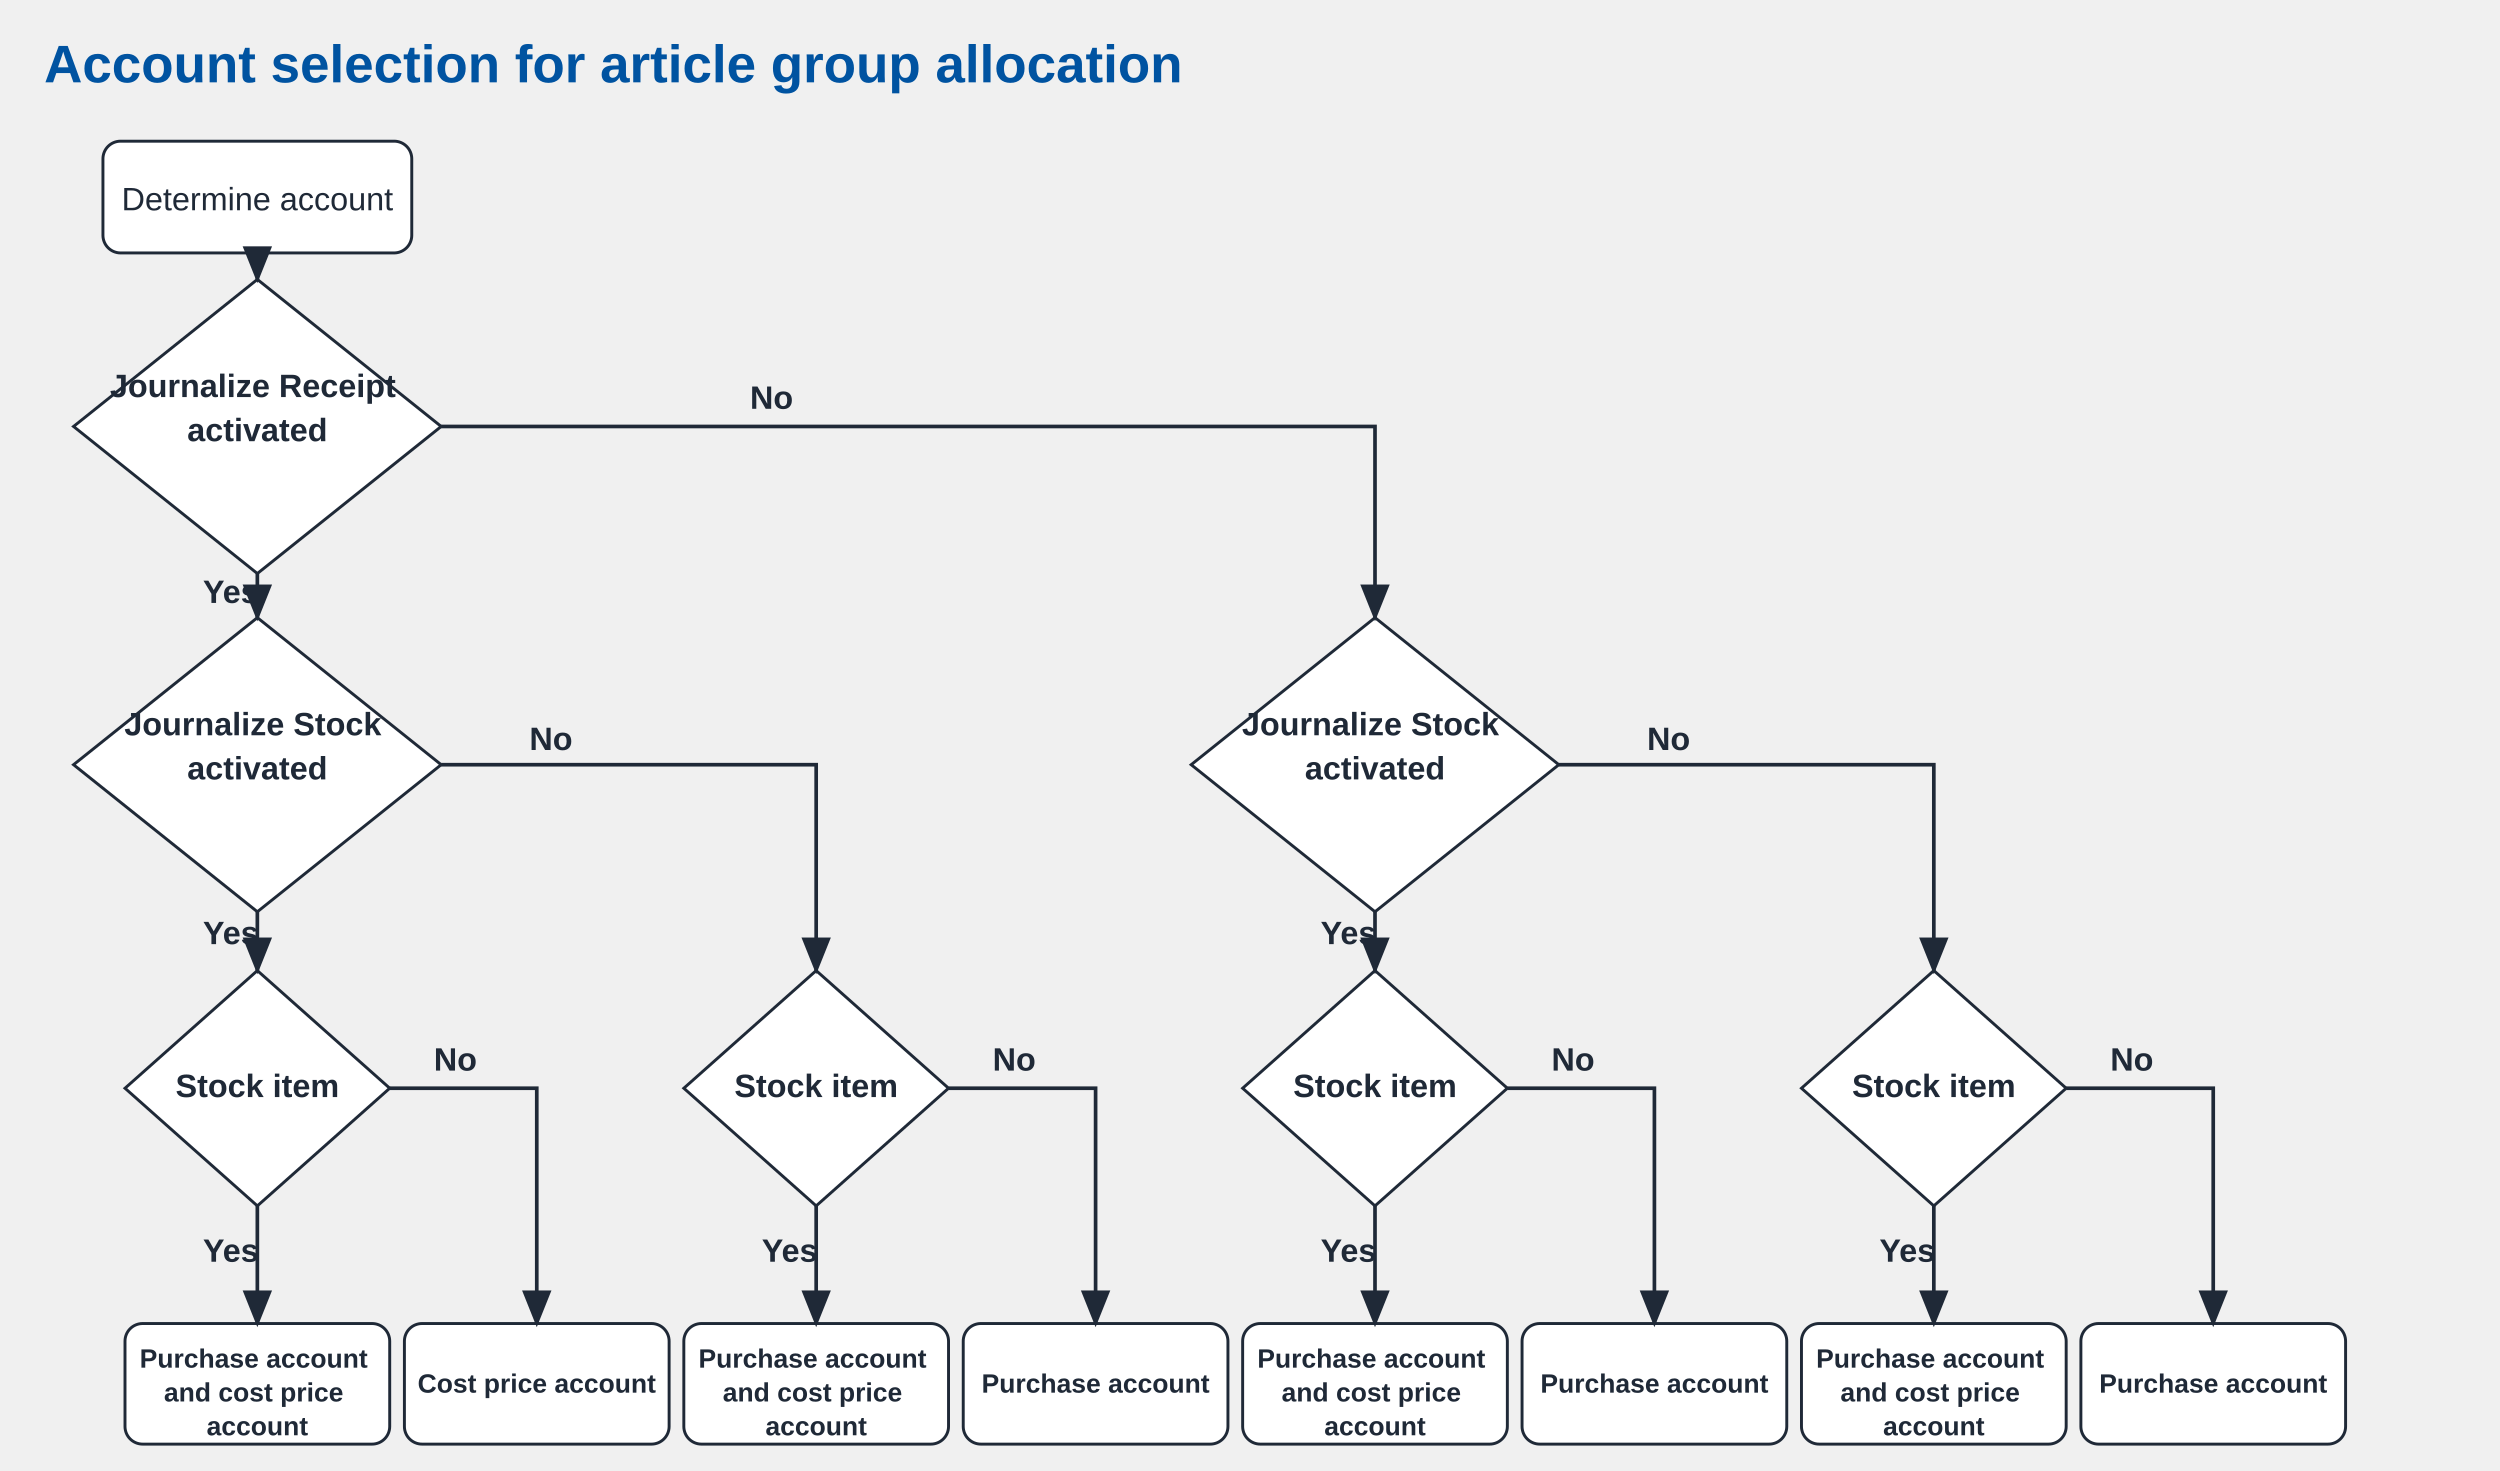
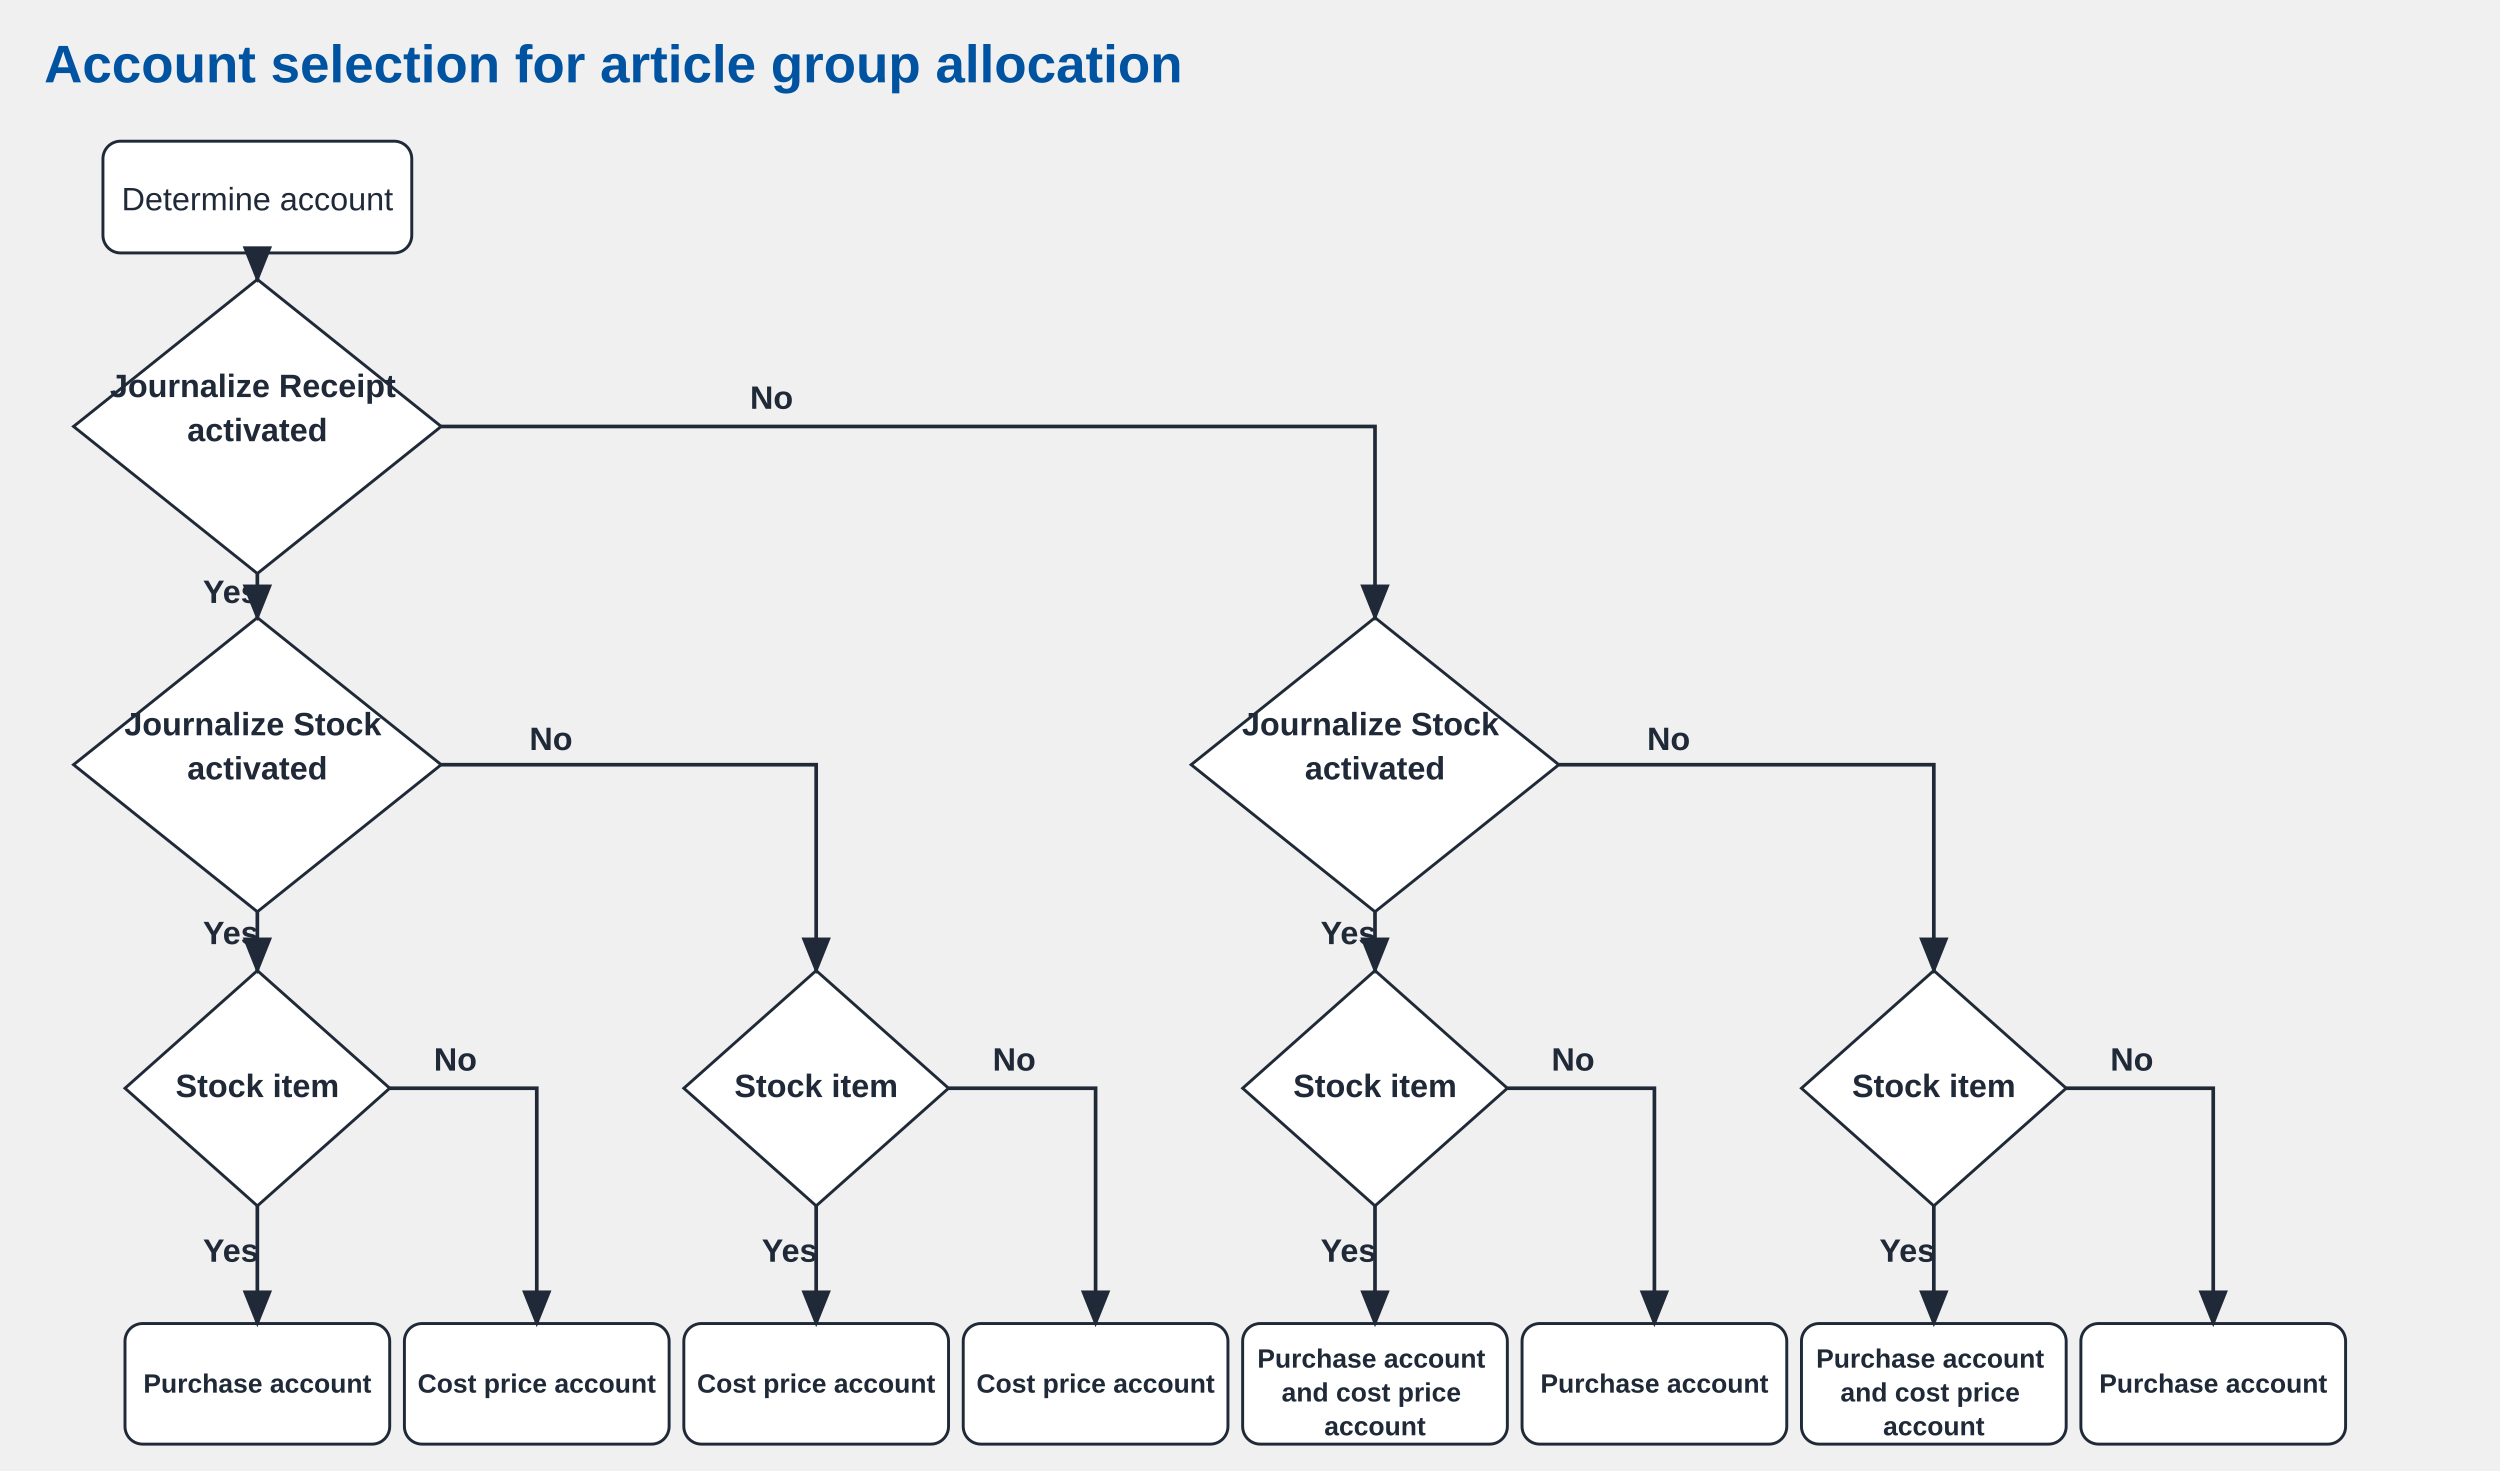
<svg xmlns="http://www.w3.org/2000/svg" width="1700" height="1000" viewBox="0 0 1700 1000" role="img" aria-labelledby="title desc">
  <defs>
    <style>
      text {
        font-family: "Segoe UI", Arial, sans-serif;
        fill: #1f2937;
      }
      .title {
        font-size: 36px;
        font-weight: 700;
        fill: #0053a1;
      }
      .node {
        fill: #ffffff;
        stroke: #1f2937;
        stroke-width: 2;
      }
      .line {
        stroke: #1f2937;
        stroke-width: 2.5;
        fill: none;
      }
      .edge {
        font-size: 22px;
        font-weight: 600;
      }
      .decision {
        font-size: 22px;
        font-weight: 600;
      }
      .boxtext {
        font-size: 22px;
      }
      .outcome {
        font-size: 18px;
        font-weight: 600;
      }
    </style>
    <marker id="arrow" markerWidth="10" markerHeight="8" refX="9" refY="4" orient="auto" markerUnits="strokeWidth">
      <path d="M0,0 L10,4 L0,8 Z" fill="#1f2937" />
    </marker>
  </defs>
  <text class="title" x="30" y="56">Account selection for article group allocation</text>
  <rect class="node" x="70" y="96" width="210" height="76" rx="12" ry="12" />
  <text class="boxtext" x="175" y="143" text-anchor="middle">Determine account</text>
  <polygon class="node" points="175,190 300,290 175,390 50,290" />
  <text class="decision" x="175" y="270" text-anchor="middle">
    <tspan x="175" dy="0">Journalize Receipt</tspan>
    <tspan x="175" dy="30">activated</tspan>
  </text>
  <polygon class="node" points="175,420 300,520 175,620 50,520" />
  <text class="decision" x="175" y="500" text-anchor="middle">
    <tspan x="175" dy="0">Journalize Stock</tspan>
    <tspan x="175" dy="30">activated</tspan>
  </text>
  <polygon class="node" points="935,420 1060,520 935,620 810,520" />
  <text class="decision" x="935" y="500" text-anchor="middle">
    <tspan x="935" dy="0">Journalize Stock</tspan>
    <tspan x="935" dy="30">activated</tspan>
  </text>
  <polygon class="node" points="175,660 265,740 175,820 85,740" />
  <text class="decision" x="175" y="746" text-anchor="middle">Stock item</text>
  <polygon class="node" points="555,660 645,740 555,820 465,740" />
  <text class="decision" x="555" y="746" text-anchor="middle">Stock item</text>
  <polygon class="node" points="935,660 1025,740 935,820 845,740" />
  <text class="decision" x="935" y="746" text-anchor="middle">Stock item</text>
  <polygon class="node" points="1315,660 1405,740 1315,820 1225,740" />
  <text class="decision" x="1315" y="746" text-anchor="middle">Stock item</text>
  <rect class="node" x="85" y="900" width="180" height="82" rx="12" ry="12" />
-   <text class="outcome" x="175" y="930" text-anchor="middle">
-     <tspan x="175" dy="0">Purchase account</tspan>
-     <tspan x="175" dy="23">and cost price</tspan>
-     <tspan x="175" dy="23">account</tspan>
-   </text>
+   <text class="outcome" x="175" y="947" text-anchor="middle">Purchase account</text>
  <rect class="node" x="275" y="900" width="180" height="82" rx="12" ry="12" />
  <text class="outcome" x="365" y="947" text-anchor="middle">Cost price account</text>
  <rect class="node" x="465" y="900" width="180" height="82" rx="12" ry="12" />
-   <text class="outcome" x="555" y="930" text-anchor="middle">
-     <tspan x="555" dy="0">Purchase account</tspan>
-     <tspan x="555" dy="23">and cost price</tspan>
-     <tspan x="555" dy="23">account</tspan>
-   </text>
+   <text class="outcome" x="555" y="947" text-anchor="middle">Cost price account</text>
  <rect class="node" x="655" y="900" width="180" height="82" rx="12" ry="12" />
-   <text class="outcome" x="745" y="947" text-anchor="middle">Purchase account</text>
+   <text class="outcome" x="745" y="947" text-anchor="middle">Cost price account</text>
  <rect class="node" x="845" y="900" width="180" height="82" rx="12" ry="12" />
  <text class="outcome" x="935" y="930" text-anchor="middle">
    <tspan x="935" dy="0">Purchase account</tspan>
    <tspan x="935" dy="23">and cost price</tspan>
    <tspan x="935" dy="23">account</tspan>
  </text>
  <rect class="node" x="1035" y="900" width="180" height="82" rx="12" ry="12" />
  <text class="outcome" x="1125" y="947" text-anchor="middle">Purchase account</text>
  <rect class="node" x="1225" y="900" width="180" height="82" rx="12" ry="12" />
  <text class="outcome" x="1315" y="930" text-anchor="middle">
    <tspan x="1315" dy="0">Purchase account</tspan>
    <tspan x="1315" dy="23">and cost price</tspan>
    <tspan x="1315" dy="23">account</tspan>
  </text>
  <rect class="node" x="1415" y="900" width="180" height="82" rx="12" ry="12" />
  <text class="outcome" x="1505" y="947" text-anchor="middle">Purchase account</text>
  <path class="line" d="M175 172 L175 190" marker-end="url(#arrow)" />
  <path class="line" d="M175 390 L175 420" marker-end="url(#arrow)" />
  <text class="edge" x="138" y="410">Yes</text>
  <path class="line" d="M300 290 L935 290 L935 420" marker-end="url(#arrow)" />
  <text class="edge" x="510" y="278">No</text>
  <path class="line" d="M175 620 L175 660" marker-end="url(#arrow)" />
  <text class="edge" x="138" y="642">Yes</text>
  <path class="line" d="M300 520 L555 520 L555 660" marker-end="url(#arrow)" />
  <text class="edge" x="360" y="510">No</text>
  <path class="line" d="M935 620 L935 660" marker-end="url(#arrow)" />
  <text class="edge" x="898" y="642">Yes</text>
  <path class="line" d="M1060 520 L1315 520 L1315 660" marker-end="url(#arrow)" />
  <text class="edge" x="1120" y="510">No</text>
  <path class="line" d="M175 820 L175 900" marker-end="url(#arrow)" />
  <text class="edge" x="138" y="858">Yes</text>
  <path class="line" d="M265 740 L365 740 L365 900" marker-end="url(#arrow)" />
  <text class="edge" x="295" y="728">No</text>
  <path class="line" d="M555 820 L555 900" marker-end="url(#arrow)" />
  <text class="edge" x="518" y="858">Yes</text>
  <path class="line" d="M645 740 L745 740 L745 900" marker-end="url(#arrow)" />
  <text class="edge" x="675" y="728">No</text>
  <path class="line" d="M935 820 L935 900" marker-end="url(#arrow)" />
  <text class="edge" x="898" y="858">Yes</text>
  <path class="line" d="M1025 740 L1125 740 L1125 900" marker-end="url(#arrow)" />
  <text class="edge" x="1055" y="728">No</text>
  <path class="line" d="M1315 820 L1315 900" marker-end="url(#arrow)" />
  <text class="edge" x="1278" y="858">Yes</text>
  <path class="line" d="M1405 740 L1505 740 L1505 900" marker-end="url(#arrow)" />
  <text class="edge" x="1435" y="728">No</text>
</svg>
